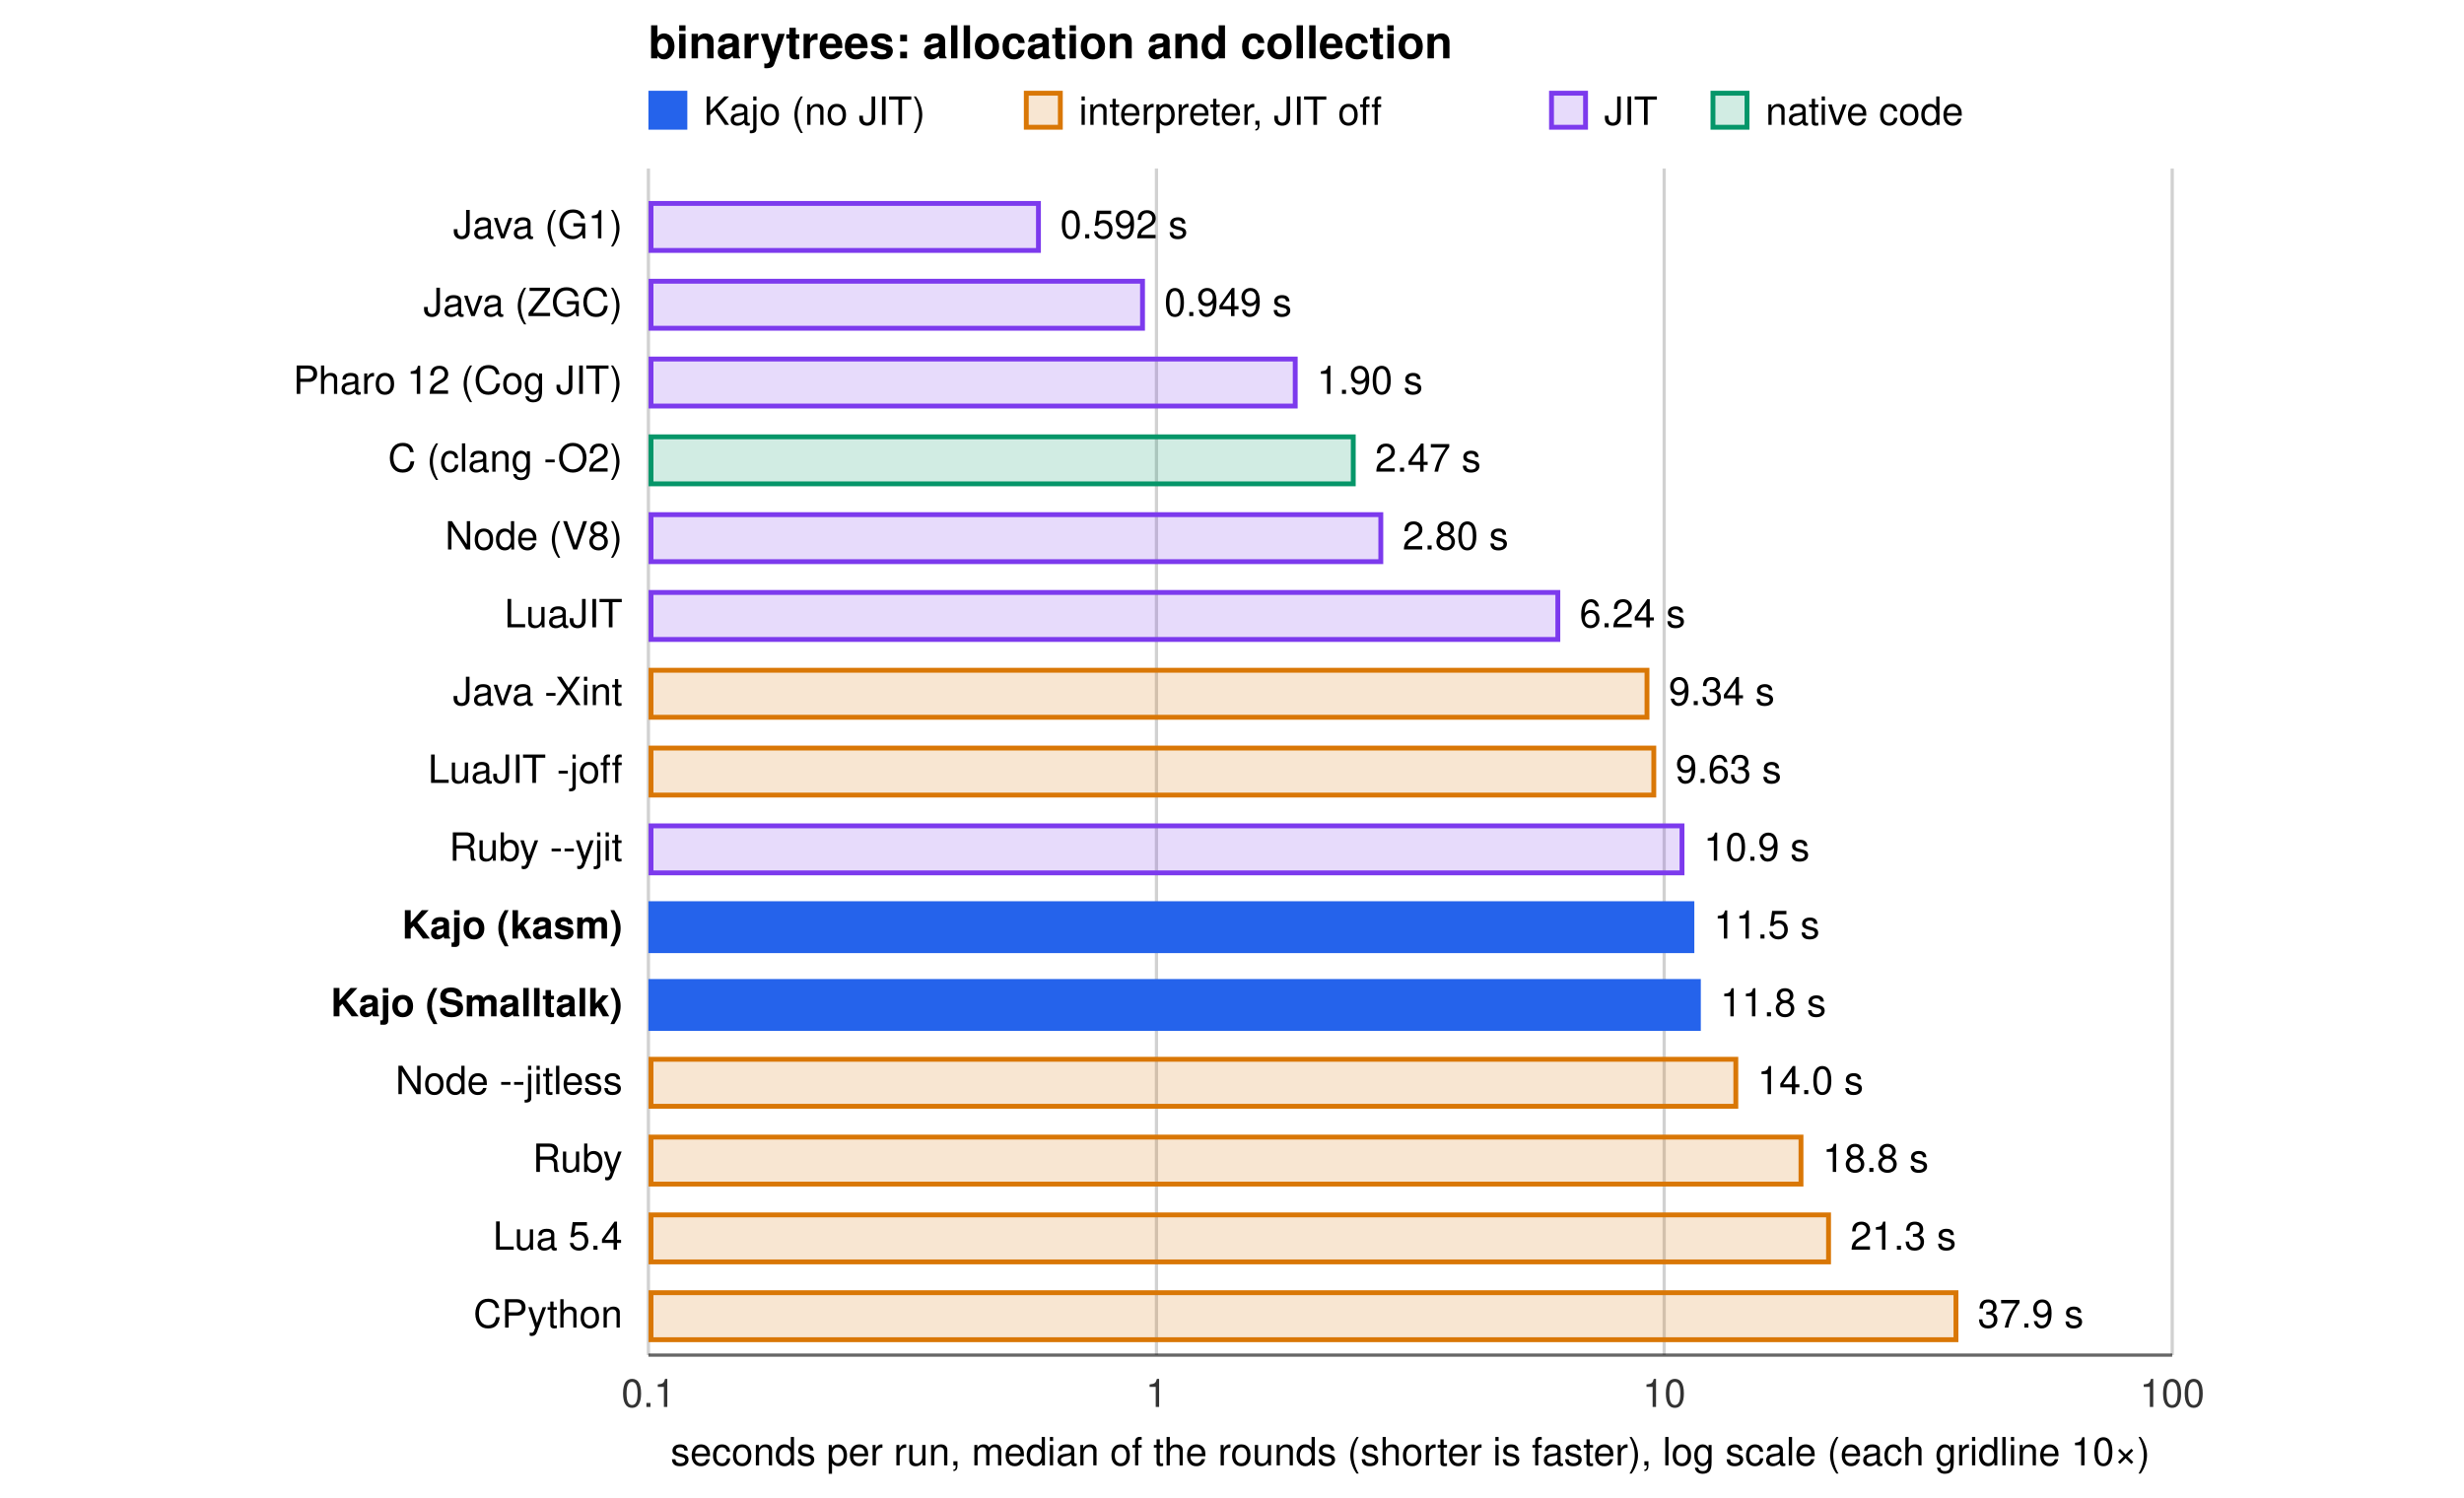
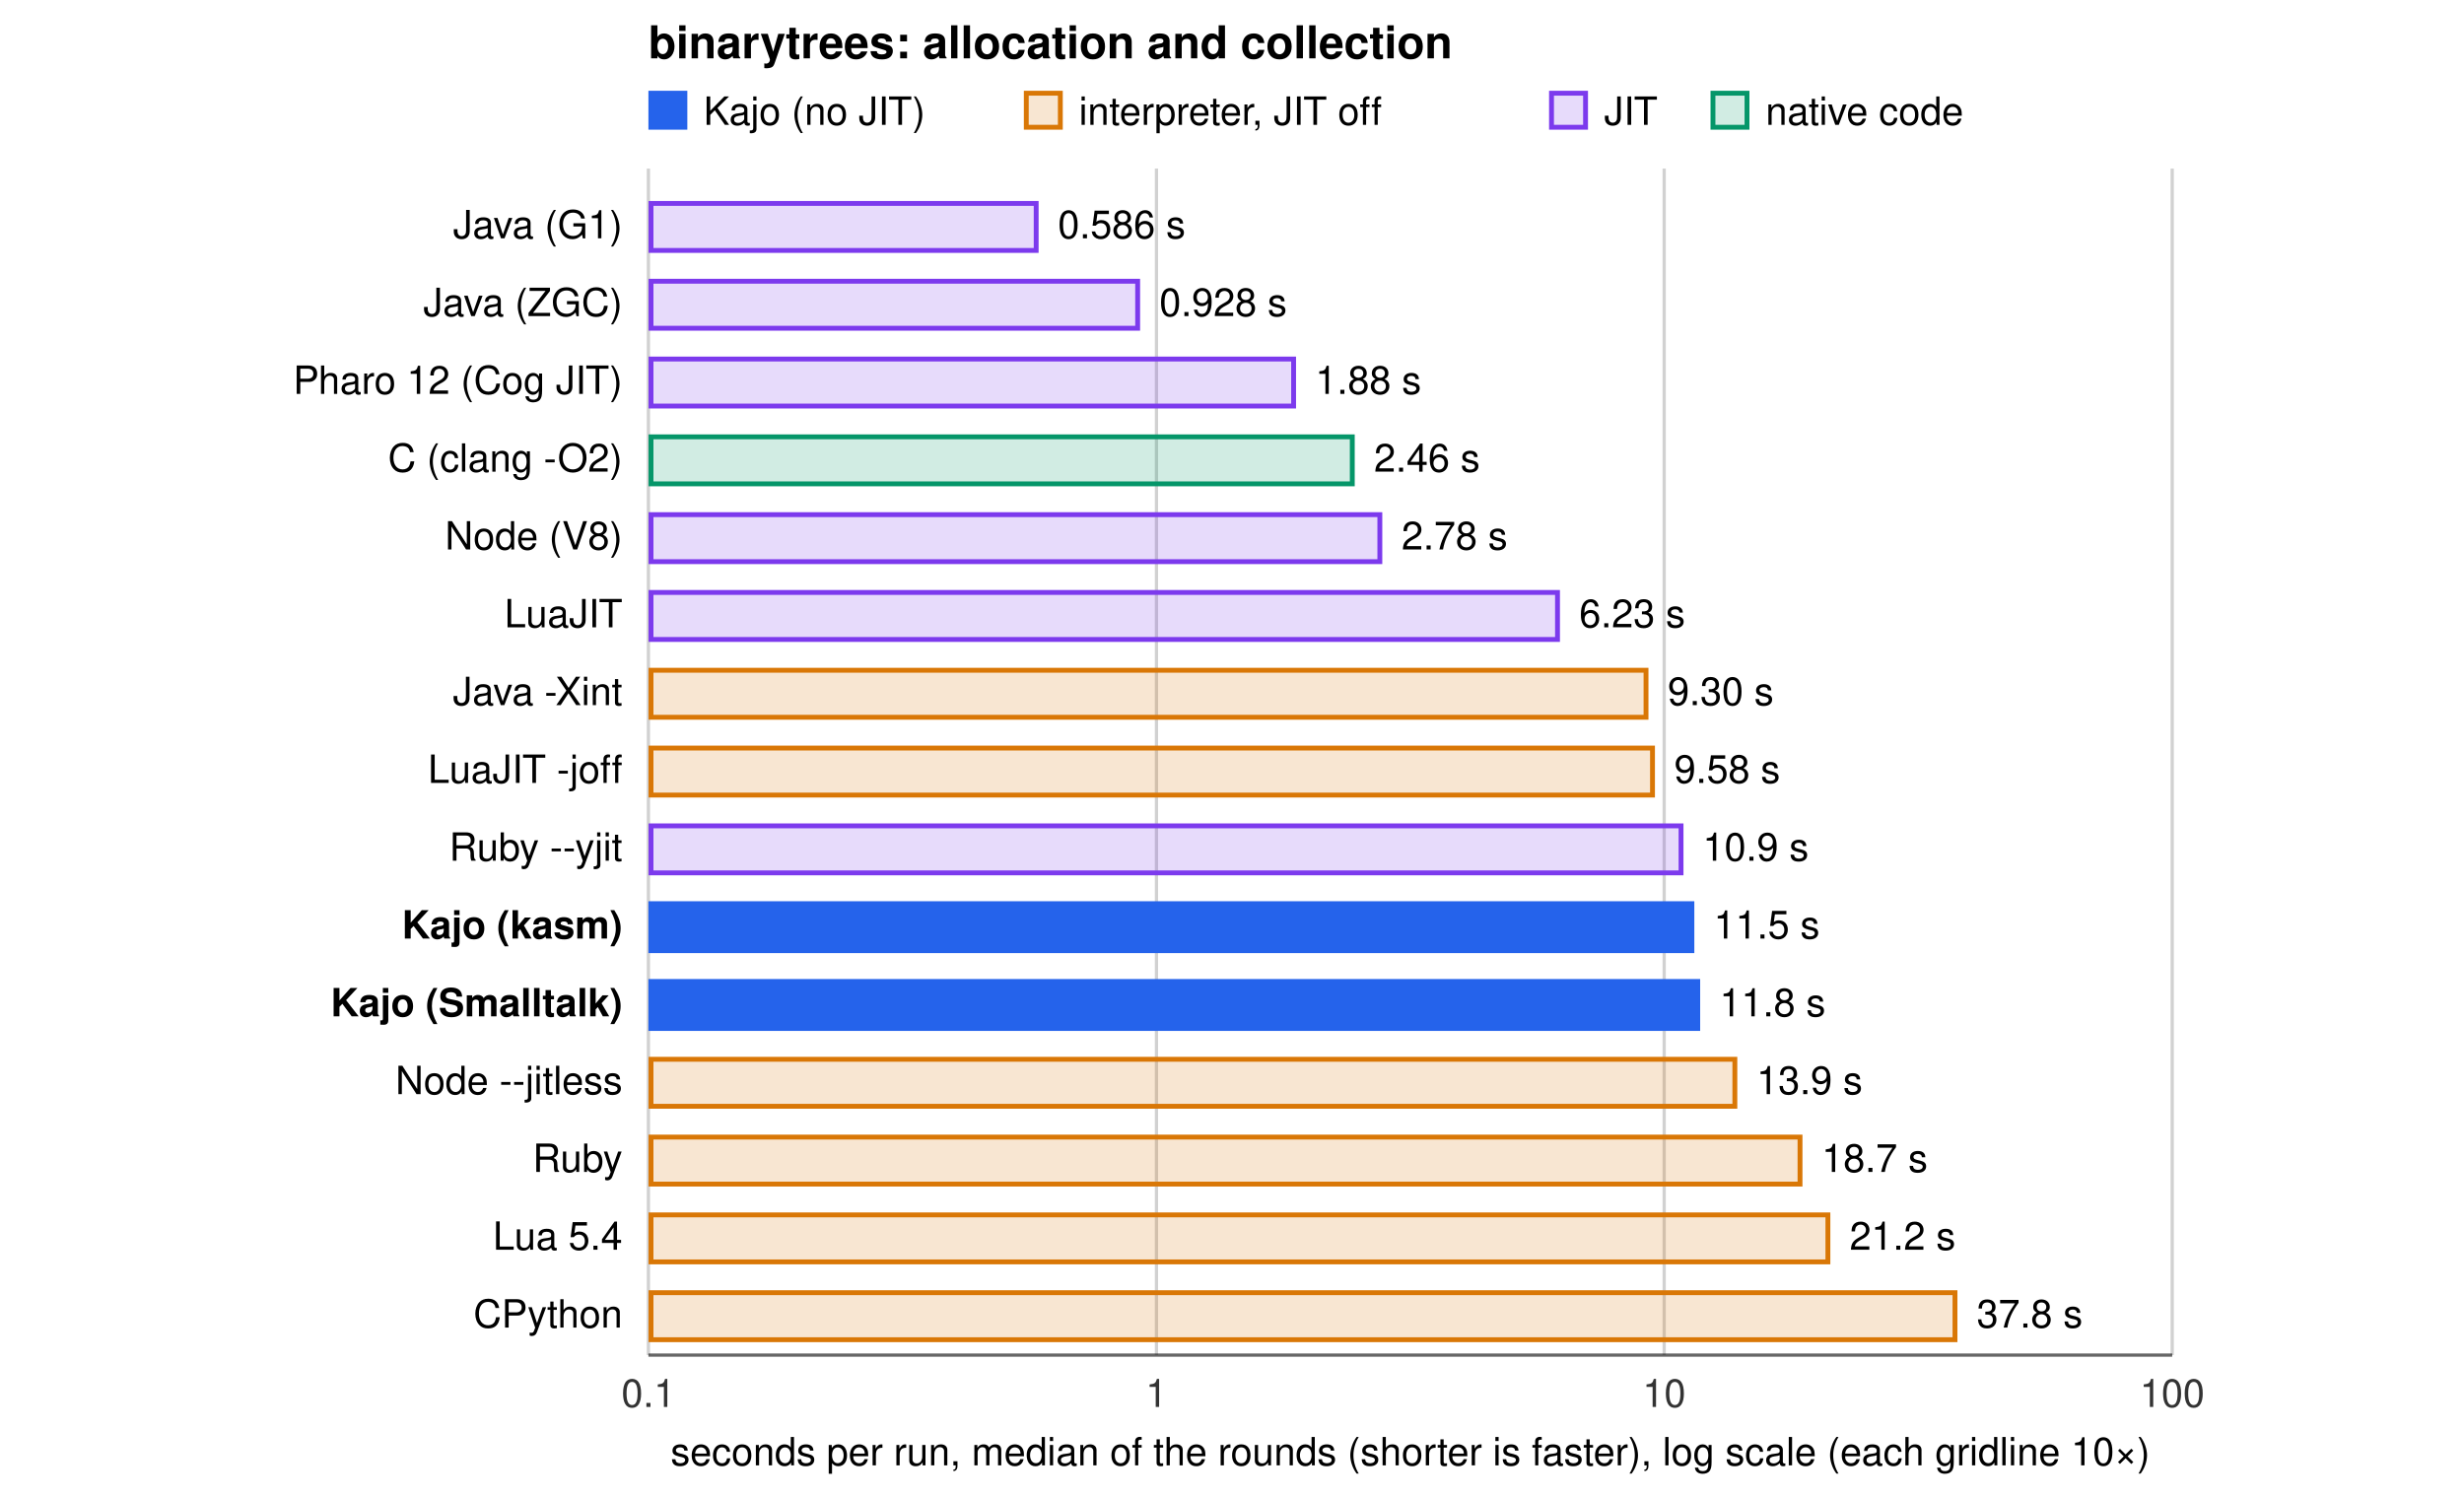
<svg xmlns="http://www.w3.org/2000/svg" width="760" height="462" viewBox="0 0 760 462" font-family="-apple-system, BlinkMacSystemFont, 'Segoe UI', Helvetica, Arial, sans-serif" font-size="12" role="img" aria-label="binarytrees: allocation and collection">
  <g fill="currentColor">
    <text x="200" y="18" font-size="14" font-weight="600">binarytrees: allocation and collection</text>
  </g>
  <rect x="200" y="28" width="12" height="12" fill="#2563eb" />
  <text x="217" y="38.5" fill="currentColor">Kajo (no JIT)</text>
  <rect x="316.55" y="28.75" width="10.5" height="10.5" fill="#d97706" fill-opacity="0.18" stroke="#d97706" stroke-width="1.5" />
  <text x="332.8" y="38.5" fill="currentColor">interpreter, JIT off</text>
  <rect x="478.55" y="28.75" width="10.5" height="10.5" fill="#7c3aed" fill-opacity="0.18" stroke="#7c3aed" stroke-width="1.5" />
  <text x="494.8" y="38.5" fill="currentColor">JIT</text>
  <rect x="528.35" y="28.75" width="10.5" height="10.5" fill="#059669" fill-opacity="0.18" stroke="#059669" stroke-width="1.5" />
  <text x="544.6" y="38.5" fill="currentColor">native code</text>
  <g stroke="currentColor" stroke-opacity="0.18">
    <line x1="200.0" y1="52" x2="200.0" y2="418" />
    <line x1="356.7" y1="52" x2="356.7" y2="418" />
    <line x1="513.3" y1="52" x2="513.3" y2="418" />
    <line x1="670.0" y1="52" x2="670.0" y2="418" />
  </g>
  <line x1="200" y1="418" x2="670" y2="418" stroke="currentColor" stroke-opacity="0.6" />
  <g fill="currentColor" fill-opacity="0.8" text-anchor="middle">
    <text x="200.0" y="434">0.1</text>
    <text x="356.7" y="434">1</text>
    <text x="513.3" y="434">10</text>
    <text x="670.0" y="434">100</text>
  </g>
  <text x="435.0" y="452" fill="currentColor" text-anchor="middle">seconds per run, median of the rounds (shorter is faster), log scale (each gridline 10×)</text>
  <text x="192" y="73.5" fill="currentColor" text-anchor="end">Java (G1)</text>
-   <rect x="200.8" y="62.75" width="119.5" height="14.5" fill="#7c3aed" fill-opacity="0.18" stroke="#7c3aed" stroke-width="1.5" />
-   <text x="327.0" y="73.5" fill="currentColor">0.592 s</text>
+   <rect x="200.8" y="62.75" width="118.8" height="14.5" fill="#7c3aed" fill-opacity="0.18" stroke="#7c3aed" stroke-width="1.5" />
+   <text x="326.3" y="73.5" fill="currentColor">0.586 s</text>
  <text x="192" y="97.5" fill="currentColor" text-anchor="end">Java (ZGC)</text>
-   <rect x="200.8" y="86.75" width="151.6" height="14.5" fill="#7c3aed" fill-opacity="0.18" stroke="#7c3aed" stroke-width="1.5" />
-   <text x="359.1" y="97.5" fill="currentColor">0.949 s</text>
+   <rect x="200.8" y="86.75" width="150.1" height="14.5" fill="#7c3aed" fill-opacity="0.18" stroke="#7c3aed" stroke-width="1.5" />
+   <text x="357.6" y="97.5" fill="currentColor">0.928 s</text>
  <text x="192" y="121.5" fill="currentColor" text-anchor="end">Pharo 12 (Cog JIT)</text>
-   <rect x="200.8" y="110.75" width="198.7" height="14.5" fill="#7c3aed" fill-opacity="0.18" stroke="#7c3aed" stroke-width="1.5" />
-   <text x="406.2" y="121.5" fill="currentColor">1.90 s</text>
+   <rect x="200.8" y="110.75" width="198.2" height="14.5" fill="#7c3aed" fill-opacity="0.18" stroke="#7c3aed" stroke-width="1.5" />
+   <text x="405.7" y="121.5" fill="currentColor">1.88 s</text>
  <text x="192" y="145.5" fill="currentColor" text-anchor="end">C (clang -O2)</text>
-   <rect x="200.8" y="134.75" width="216.6" height="14.5" fill="#059669" fill-opacity="0.18" stroke="#059669" stroke-width="1.5" />
-   <text x="424.1" y="145.5" fill="currentColor">2.47 s</text>
+   <rect x="200.8" y="134.75" width="216.3" height="14.5" fill="#059669" fill-opacity="0.18" stroke="#059669" stroke-width="1.5" />
+   <text x="423.8" y="145.5" fill="currentColor">2.46 s</text>
  <text x="192" y="169.5" fill="currentColor" text-anchor="end">Node (V8)</text>
-   <rect x="200.8" y="158.75" width="225.1" height="14.5" fill="#7c3aed" fill-opacity="0.18" stroke="#7c3aed" stroke-width="1.5" />
-   <text x="432.6" y="169.5" fill="currentColor">2.80 s</text>
+   <rect x="200.8" y="158.75" width="224.8" height="14.5" fill="#7c3aed" fill-opacity="0.18" stroke="#7c3aed" stroke-width="1.5" />
+   <text x="432.3" y="169.5" fill="currentColor">2.78 s</text>
  <text x="192" y="193.5" fill="currentColor" text-anchor="end">LuaJIT</text>
-   <rect x="200.8" y="182.75" width="279.7" height="14.5" fill="#7c3aed" fill-opacity="0.18" stroke="#7c3aed" stroke-width="1.5" />
-   <text x="487.2" y="193.5" fill="currentColor">6.24 s</text>
+   <rect x="200.8" y="182.75" width="279.6" height="14.5" fill="#7c3aed" fill-opacity="0.18" stroke="#7c3aed" stroke-width="1.5" />
+   <text x="487.1" y="193.5" fill="currentColor">6.23 s</text>
  <text x="192" y="217.5" fill="currentColor" text-anchor="end">Java -Xint</text>
-   <rect x="200.8" y="206.75" width="307.2" height="14.5" fill="#d97706" fill-opacity="0.18" stroke="#d97706" stroke-width="1.5" />
-   <text x="514.7" y="217.5" fill="currentColor">9.34 s</text>
+   <rect x="200.8" y="206.75" width="306.9" height="14.5" fill="#d97706" fill-opacity="0.18" stroke="#d97706" stroke-width="1.5" />
+   <text x="514.4" y="217.5" fill="currentColor">9.30 s</text>
  <text x="192" y="241.5" fill="currentColor" text-anchor="end">LuaJIT -joff</text>
-   <rect x="200.8" y="230.75" width="309.3" height="14.5" fill="#d97706" fill-opacity="0.18" stroke="#d97706" stroke-width="1.5" />
-   <text x="516.8" y="241.5" fill="currentColor">9.63 s</text>
+   <rect x="200.8" y="230.75" width="308.9" height="14.5" fill="#d97706" fill-opacity="0.18" stroke="#d97706" stroke-width="1.5" />
+   <text x="516.4" y="241.5" fill="currentColor">9.58 s</text>
  <text x="192" y="265.5" fill="currentColor" text-anchor="end">Ruby --yjit</text>
-   <rect x="200.8" y="254.75" width="318.0" height="14.5" fill="#7c3aed" fill-opacity="0.18" stroke="#7c3aed" stroke-width="1.5" />
-   <text x="525.5" y="265.5" fill="currentColor">10.9 s</text>
+   <rect x="200.8" y="254.75" width="317.7" height="14.5" fill="#7c3aed" fill-opacity="0.18" stroke="#7c3aed" stroke-width="1.5" />
+   <text x="525.2" y="265.5" fill="currentColor">10.9 s</text>
  <text x="192" y="289.5" fill="currentColor" text-anchor="end" font-weight="600">Kajo (kasm)</text>
  <rect x="200.0" y="278" width="322.6" height="16" fill="#2563eb" />
  <text x="528.6" y="289.5" fill="currentColor">11.5 s</text>
  <text x="192" y="313.5" fill="currentColor" text-anchor="end" font-weight="600">Kajo (Smalltalk)</text>
-   <rect x="200.0" y="302" width="324.6" height="16" fill="#2563eb" />
-   <text x="530.6" y="313.5" fill="currentColor">11.8 s</text>
+   <rect x="200.0" y="302" width="324.4" height="16" fill="#2563eb" />
+   <text x="530.4" y="313.5" fill="currentColor">11.8 s</text>
  <text x="192" y="337.5" fill="currentColor" text-anchor="end">Node --jitless</text>
-   <rect x="200.8" y="326.75" width="334.6" height="14.5" fill="#d97706" fill-opacity="0.18" stroke="#d97706" stroke-width="1.5" />
-   <text x="542.1" y="337.5" fill="currentColor">14.0 s</text>
+   <rect x="200.8" y="326.75" width="334.3" height="14.5" fill="#d97706" fill-opacity="0.18" stroke="#d97706" stroke-width="1.5" />
+   <text x="541.8" y="337.5" fill="currentColor">13.9 s</text>
  <text x="192" y="361.5" fill="currentColor" text-anchor="end">Ruby</text>
-   <rect x="200.8" y="350.75" width="354.7" height="14.5" fill="#d97706" fill-opacity="0.18" stroke="#d97706" stroke-width="1.5" />
-   <text x="562.2" y="361.5" fill="currentColor">18.8 s</text>
+   <rect x="200.8" y="350.75" width="354.4" height="14.5" fill="#d97706" fill-opacity="0.18" stroke="#d97706" stroke-width="1.5" />
+   <text x="561.9" y="361.5" fill="currentColor">18.7 s</text>
  <text x="192" y="385.5" fill="currentColor" text-anchor="end">Lua 5.4</text>
-   <rect x="200.8" y="374.75" width="363.2" height="14.5" fill="#d97706" fill-opacity="0.18" stroke="#d97706" stroke-width="1.5" />
-   <text x="570.7" y="385.5" fill="currentColor">21.3 s</text>
+   <rect x="200.8" y="374.75" width="363.0" height="14.5" fill="#d97706" fill-opacity="0.18" stroke="#d97706" stroke-width="1.5" />
+   <text x="570.5" y="385.5" fill="currentColor">21.2 s</text>
  <text x="192" y="409.5" fill="currentColor" text-anchor="end">CPython</text>
-   <rect x="200.8" y="398.75" width="402.5" height="14.5" fill="#d97706" fill-opacity="0.18" stroke="#d97706" stroke-width="1.5" />
-   <text x="610.0" y="409.5" fill="currentColor">37.9 s</text>
+   <rect x="200.8" y="398.75" width="402.2" height="14.5" fill="#d97706" fill-opacity="0.18" stroke="#d97706" stroke-width="1.5" />
+   <text x="609.7" y="409.5" fill="currentColor">37.8 s</text>
</svg>
